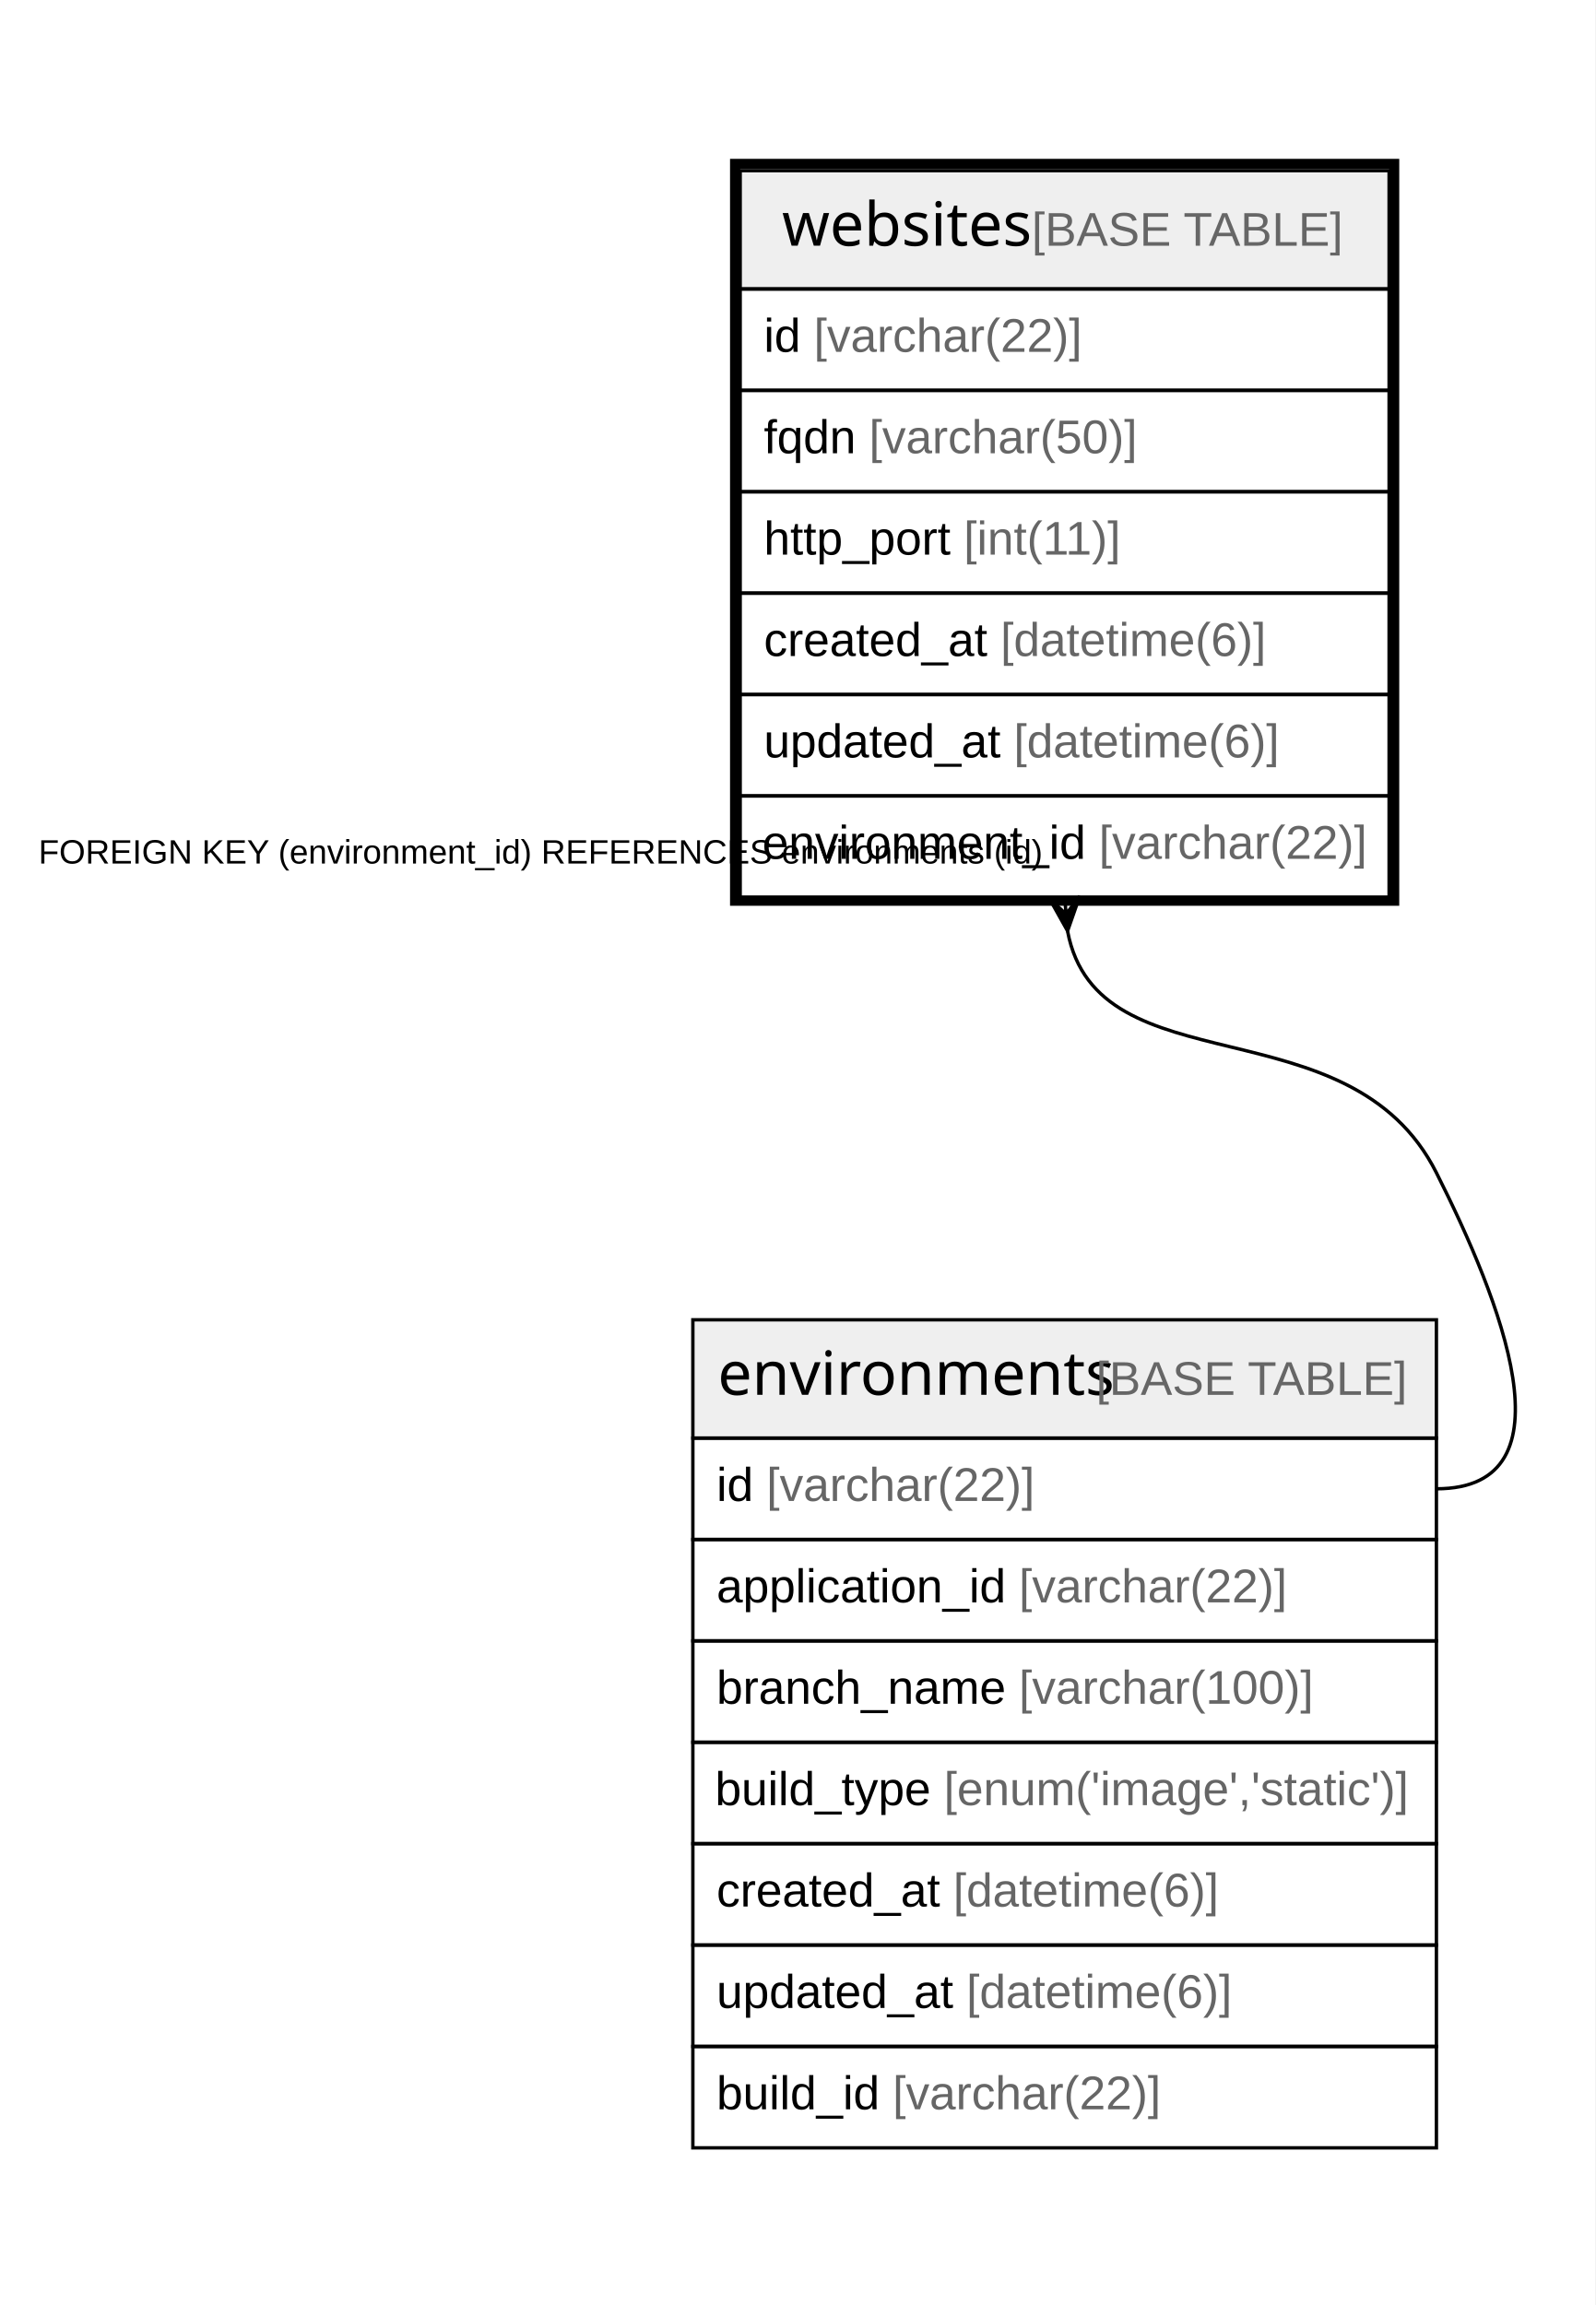
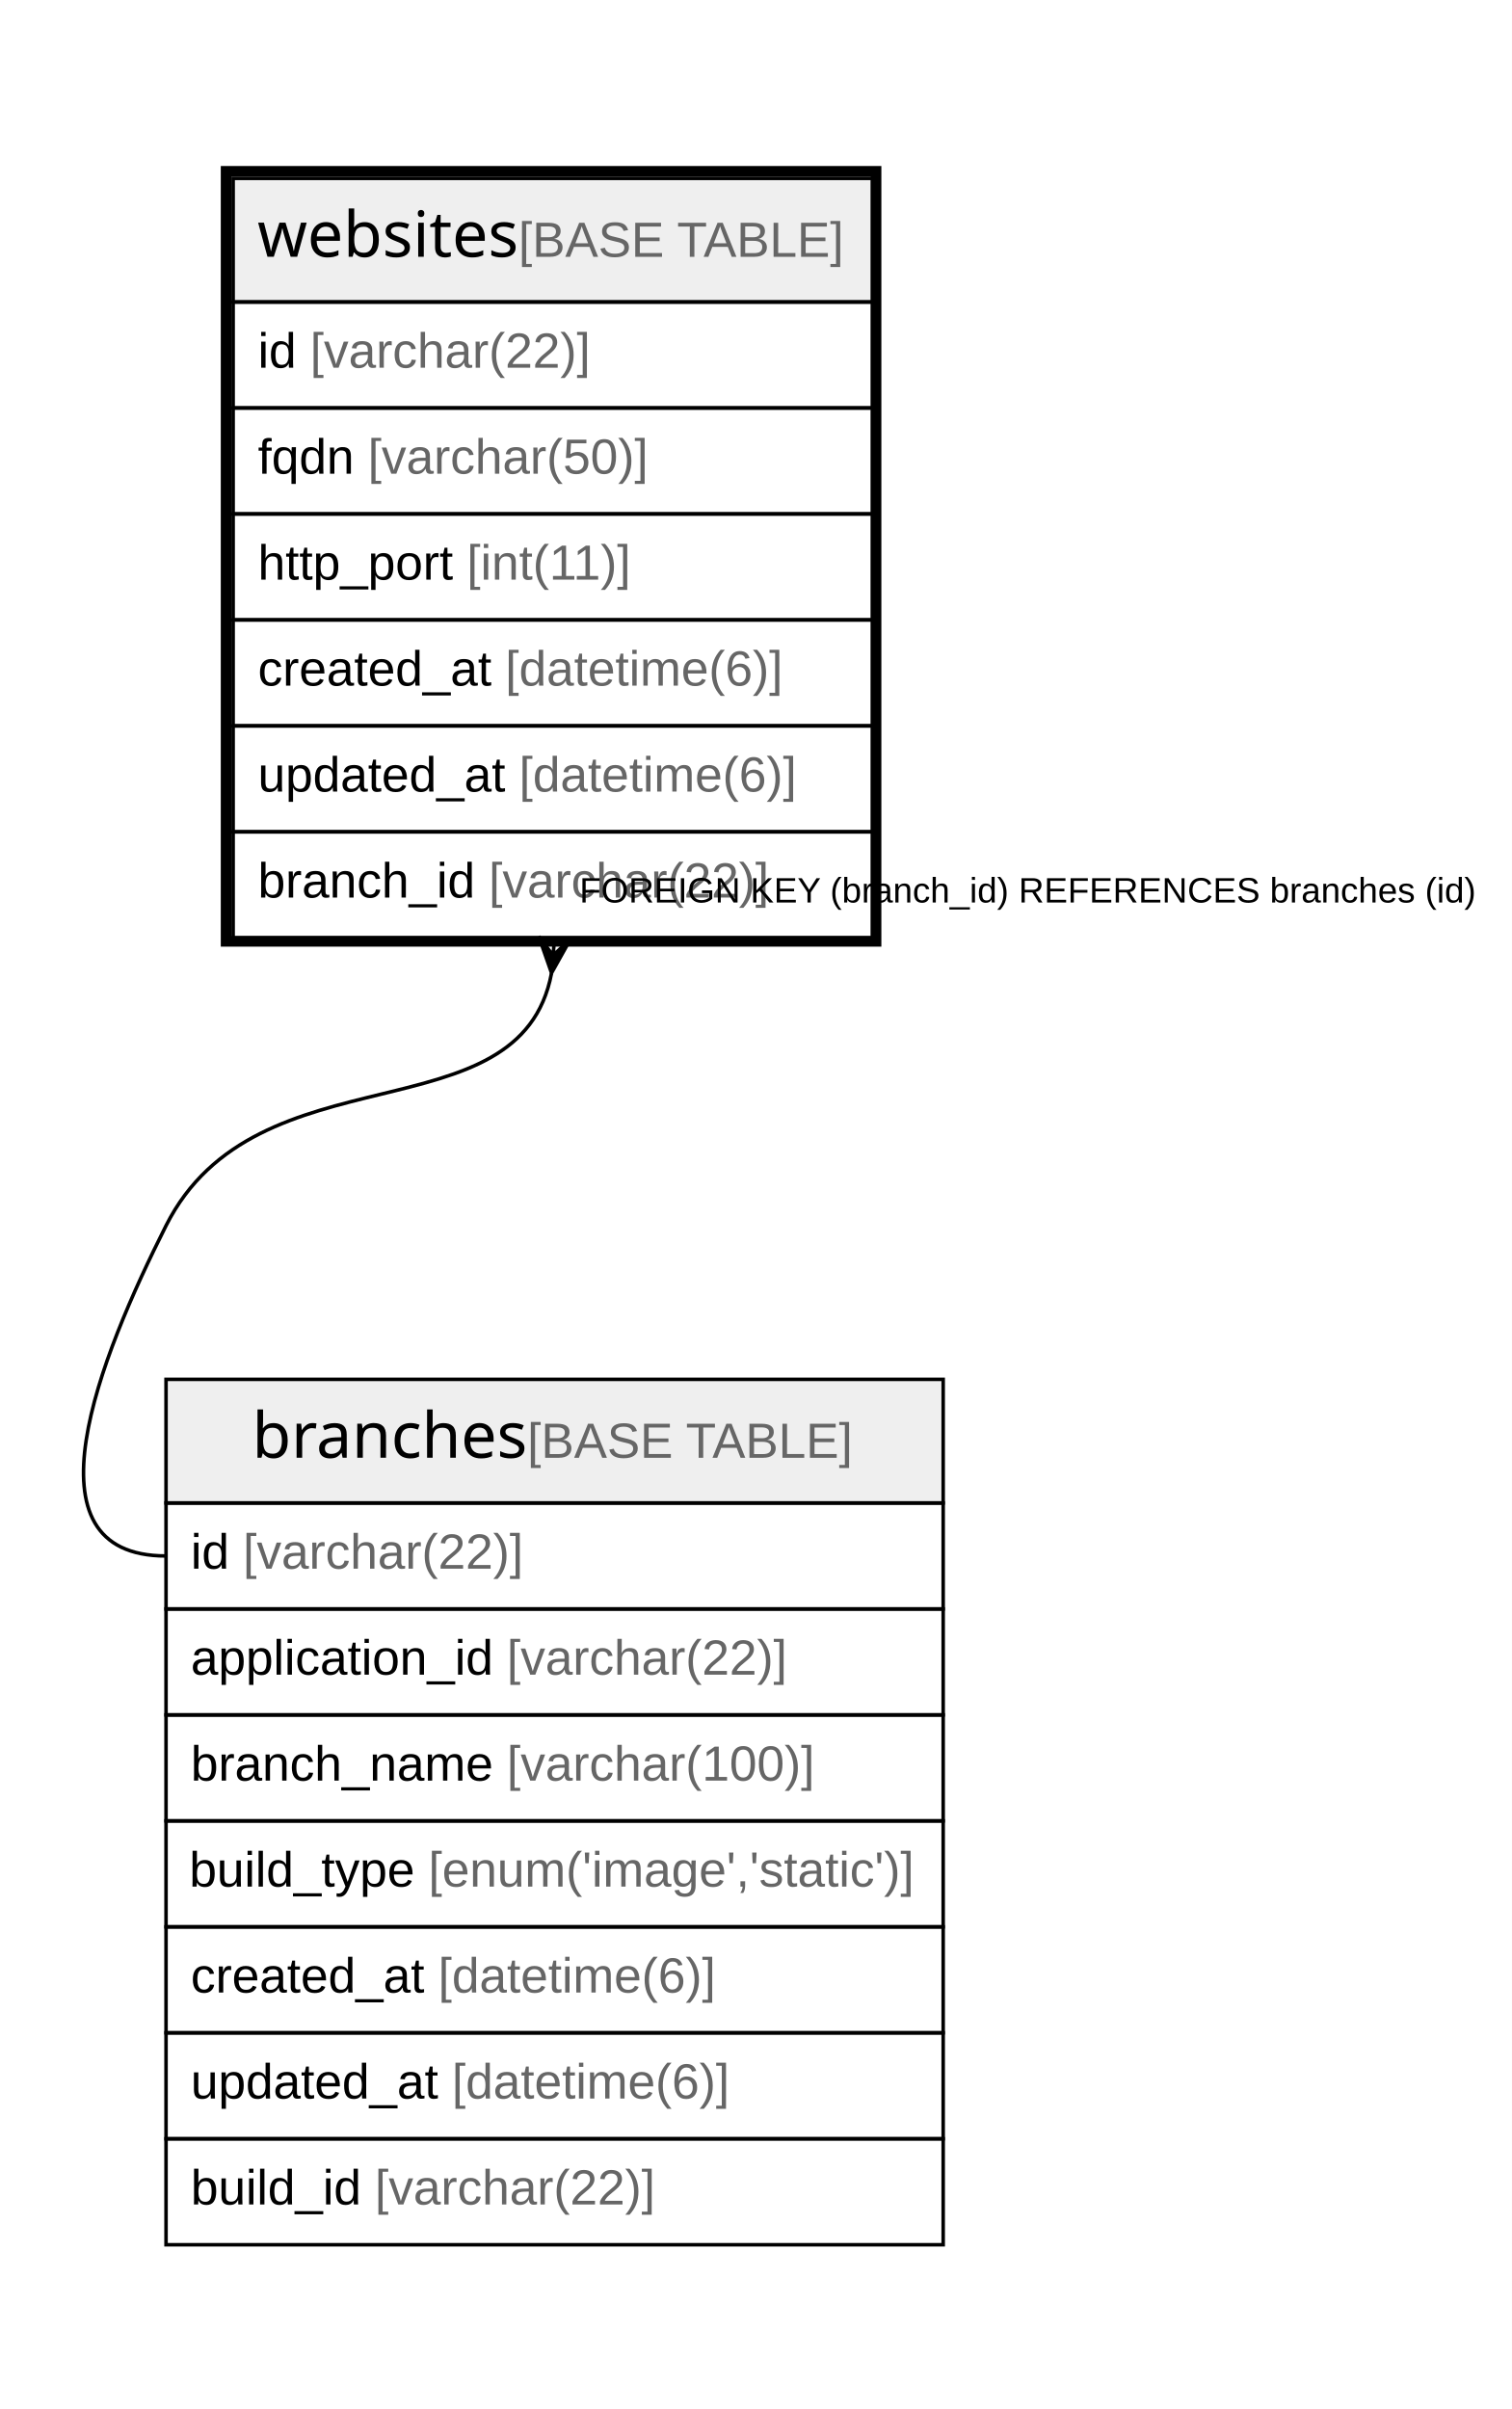
- <svg xmlns="http://www.w3.org/2000/svg" width="472pt" height="682pt" viewBox="0.00 0.00 472.00 682.00">
+ <svg xmlns="http://www.w3.org/2000/svg" width="428pt" height="682pt" viewBox="0.00 0.00 428.00 682.00">
  <g id="graph0" class="graph" transform="scale(1 1) rotate(0) translate(4 678)">
-     <polygon fill="#ffffff" stroke="transparent" points="-4,4 -4,-678 468,-678 468,4 -4,4" />
+     <polygon fill="#ffffff" stroke="transparent" points="-4,4 -4,-678 424,-678 424,4 -4,4" />
    <g id="node1" class="node">
-       <polygon fill="#efefef" stroke="transparent" points="215,-592.5 215,-627.5 407,-627.5 407,-592.5 215,-592.5" />
-       <polygon fill="none" stroke="#000000" points="215,-592.5 215,-627.5 407,-627.5 407,-592.5 215,-592.5" />
-       <text text-anchor="start" x="227.369" y="-605.3" font-family="Arial Bold" font-size="18.00" fill="#000000">
-                 websites
-             </text>
-       <text text-anchor="start" x="297.378" y="-605.3" font-family="Arial" font-size="14.00" fill="#000000" />
-       <text text-anchor="start" x="301.268" y="-605.3" font-family="Arial" font-size="14.00" fill="#666666">[BASE
-                 TABLE]
-             </text>
-       <polygon fill="none" stroke="#000000" points="215,-562.5 215,-592.5 407,-592.5 407,-562.5 215,-562.5" />
-       <text text-anchor="start" x="222" y="-573.9" font-family="Arial" font-size="14.00" fill="#000000">id</text>
-       <text text-anchor="start" x="236.78" y="-573.9" font-family="Arial" font-size="14.00" fill="#666666">
-                 [varchar(22)]
-             </text>
-       <polygon fill="none" stroke="#000000" points="215,-532.5 215,-562.5 407,-562.5 407,-532.5 215,-532.5" />
-       <text text-anchor="start" x="222" y="-543.9" font-family="Arial" font-size="14.00" fill="#000000">fqdn
-             </text>
-       <text text-anchor="start" x="253.129" y="-543.9" font-family="Arial" font-size="14.00" fill="#666666">
-                 [varchar(50)]
-             </text>
-       <polygon fill="none" stroke="#000000" points="215,-502.5 215,-532.5 407,-532.5 407,-502.5 215,-502.5" />
-       <text text-anchor="start" x="222" y="-513.9" font-family="Arial" font-size="14.00" fill="#000000">
-                 http_port
-             </text>
-       <text text-anchor="start" x="281.136" y="-513.9" font-family="Arial" font-size="14.00" fill="#666666">
-                 [int(11)]
-             </text>
-       <polygon fill="none" stroke="#000000" points="215,-472.5 215,-502.5 407,-502.5 407,-472.5 215,-472.5" />
-       <text text-anchor="start" x="222" y="-483.9" font-family="Arial" font-size="14.00" fill="#000000">
-                 created_at
-             </text>
-       <text text-anchor="start" x="292.028" y="-483.9" font-family="Arial" font-size="14.00" fill="#666666">
-                 [datetime(6)]
-             </text>
-       <polygon fill="none" stroke="#000000" points="215,-442.5 215,-472.5 407,-472.5 407,-442.5 215,-442.5" />
-       <text text-anchor="start" x="222" y="-453.9" font-family="Arial" font-size="14.00" fill="#000000">
-                 updated_at
-             </text>
-       <text text-anchor="start" x="295.933" y="-453.9" font-family="Arial" font-size="14.00" fill="#666666">
-                 [datetime(6)]
-             </text>
-       <polygon fill="none" stroke="#000000" points="215,-412.5 215,-442.5 407,-442.5 407,-412.5 215,-412.5" />
-       <text text-anchor="start" x="221.543" y="-423.9" font-family="Arial" font-size="14.00" fill="#000000">
-                 environment_id
-             </text>
-       <text text-anchor="start" x="321.12" y="-423.9" font-family="Arial" font-size="14.00" fill="#666666">
-                 [varchar(22)]
-             </text>
-       <polygon fill="none" stroke="#000000" stroke-width="3" points="213.5,-411.5 213.5,-629.5 408.5,-629.5 408.5,-411.5 213.5,-411.5" />
+       <polygon fill="#efefef" stroke="transparent" points="62,-592.5 62,-627.5 243,-627.5 243,-592.5 62,-592.5" />
+       <polygon fill="none" stroke="#000000" points="62,-592.5 62,-627.5 243,-627.5 243,-592.5 62,-592.5" />
+       <text text-anchor="start" x="68.868" y="-605.3" font-family="Arial Bold" font-size="18.00" fill="#000000">websites</text>
+       <text text-anchor="start" x="138.878" y="-605.3" font-family="Arial" font-size="14.00" fill="#000000"> </text>
+       <text text-anchor="start" x="142.768" y="-605.3" font-family="Arial" font-size="14.00" fill="#666666">[BASE TABLE]</text>
+       <polygon fill="none" stroke="#000000" points="62,-562.5 62,-592.5 243,-592.5 243,-562.5 62,-562.5" />
+       <text text-anchor="start" x="69" y="-573.9" font-family="Arial" font-size="14.00" fill="#000000">id </text>
+       <text text-anchor="start" x="83.78" y="-573.9" font-family="Arial" font-size="14.00" fill="#666666">[varchar(22)]</text>
+       <polygon fill="none" stroke="#000000" points="62,-532.5 62,-562.5 243,-562.5 243,-532.5 62,-532.5" />
+       <text text-anchor="start" x="69" y="-543.9" font-family="Arial" font-size="14.00" fill="#000000">fqdn </text>
+       <text text-anchor="start" x="100.129" y="-543.9" font-family="Arial" font-size="14.00" fill="#666666">[varchar(50)]</text>
+       <polygon fill="none" stroke="#000000" points="62,-502.5 62,-532.5 243,-532.5 243,-502.5 62,-502.5" />
+       <text text-anchor="start" x="69" y="-513.9" font-family="Arial" font-size="14.00" fill="#000000">http_port </text>
+       <text text-anchor="start" x="128.136" y="-513.9" font-family="Arial" font-size="14.00" fill="#666666">[int(11)]</text>
+       <polygon fill="none" stroke="#000000" points="62,-472.5 62,-502.5 243,-502.5 243,-472.5 62,-472.5" />
+       <text text-anchor="start" x="69" y="-483.9" font-family="Arial" font-size="14.00" fill="#000000">created_at </text>
+       <text text-anchor="start" x="139.028" y="-483.9" font-family="Arial" font-size="14.00" fill="#666666">[datetime(6)]</text>
+       <polygon fill="none" stroke="#000000" points="62,-442.5 62,-472.5 243,-472.5 243,-442.5 62,-442.5" />
+       <text text-anchor="start" x="69" y="-453.9" font-family="Arial" font-size="14.00" fill="#000000">updated_at </text>
+       <text text-anchor="start" x="142.933" y="-453.9" font-family="Arial" font-size="14.00" fill="#666666">[datetime(6)]</text>
+       <polygon fill="none" stroke="#000000" points="62,-412.5 62,-442.5 243,-442.5 243,-412.5 62,-412.5" />
+       <text text-anchor="start" x="69" y="-423.9" font-family="Arial" font-size="14.00" fill="#000000">branch_id </text>
+       <text text-anchor="start" x="134.353" y="-423.9" font-family="Arial" font-size="14.00" fill="#666666">[varchar(22)]</text>
+       <polygon fill="none" stroke="#000000" stroke-width="3" points="60,-411.5 60,-629.5 244,-629.5 244,-411.5 60,-411.5" />
    </g>
    <g id="node2" class="node">
-       <polygon fill="#efefef" stroke="transparent" points="201,-252.5 201,-287.5 421,-287.5 421,-252.5 201,-252.5" />
-       <polygon fill="none" stroke="#000000" points="201,-252.5 201,-287.5 421,-287.5 421,-252.5 201,-252.5" />
-       <text text-anchor="start" x="208.364" y="-265.3" font-family="Arial Bold" font-size="18.00" fill="#000000">
-                 environments
-             </text>
-       <text text-anchor="start" x="316.382" y="-265.3" font-family="Arial" font-size="14.00" fill="#000000" />
-       <text text-anchor="start" x="320.273" y="-265.3" font-family="Arial" font-size="14.00" fill="#666666">[BASE
-                 TABLE]
-             </text>
-       <polygon fill="none" stroke="#000000" points="201,-222.5 201,-252.5 421,-252.5 421,-222.5 201,-222.5" />
-       <text text-anchor="start" x="208" y="-233.9" font-family="Arial" font-size="14.00" fill="#000000">id</text>
-       <text text-anchor="start" x="222.78" y="-233.9" font-family="Arial" font-size="14.00" fill="#666666">
-                 [varchar(22)]
-             </text>
-       <polygon fill="none" stroke="#000000" points="201,-192.5 201,-222.5 421,-222.5 421,-192.5 201,-192.5" />
-       <text text-anchor="start" x="208" y="-203.9" font-family="Arial" font-size="14.00" fill="#000000">
-                 application_id
-             </text>
-       <text text-anchor="start" x="297.468" y="-203.9" font-family="Arial" font-size="14.00" fill="#666666">
-                 [varchar(22)]
-             </text>
-       <polygon fill="none" stroke="#000000" points="201,-162.5 201,-192.5 421,-192.5 421,-162.5 201,-162.5" />
-       <text text-anchor="start" x="208" y="-173.9" font-family="Arial" font-size="14.00" fill="#000000">
-                 branch_name
-             </text>
-       <text text-anchor="start" x="297.473" y="-173.9" font-family="Arial" font-size="14.00" fill="#666666">
-                 [varchar(100)]
-             </text>
-       <polygon fill="none" stroke="#000000" points="201,-132.5 201,-162.5 421,-162.5 421,-132.5 201,-132.5" />
-       <text text-anchor="start" x="207.576" y="-143.9" font-family="Arial" font-size="14.00" fill="#000000">
-                 build_type
-             </text>
-       <text text-anchor="start" x="275.266" y="-143.9" font-family="Arial" font-size="14.00" fill="#666666">
-                 [enum('image','static')]
-             </text>
-       <polygon fill="none" stroke="#000000" points="201,-102.5 201,-132.5 421,-132.5 421,-102.5 201,-102.5" />
-       <text text-anchor="start" x="208" y="-113.9" font-family="Arial" font-size="14.00" fill="#000000">
-                 created_at
-             </text>
-       <text text-anchor="start" x="278.028" y="-113.9" font-family="Arial" font-size="14.00" fill="#666666">
-                 [datetime(6)]
-             </text>
-       <polygon fill="none" stroke="#000000" points="201,-72.5 201,-102.5 421,-102.5 421,-72.5 201,-72.5" />
-       <text text-anchor="start" x="208" y="-83.9" font-family="Arial" font-size="14.00" fill="#000000">
-                 updated_at
-             </text>
-       <text text-anchor="start" x="281.933" y="-83.9" font-family="Arial" font-size="14.00" fill="#666666">
-                 [datetime(6)]
-             </text>
-       <polygon fill="none" stroke="#000000" points="201,-42.5 201,-72.5 421,-72.5 421,-42.5 201,-42.5" />
-       <text text-anchor="start" x="208" y="-53.9" font-family="Arial" font-size="14.00" fill="#000000">build_id
-             </text>
-       <text text-anchor="start" x="260.123" y="-53.9" font-family="Arial" font-size="14.00" fill="#666666">
-                 [varchar(22)]
-             </text>
+       <polygon fill="#efefef" stroke="transparent" points="43,-252.5 43,-287.5 263,-287.5 263,-252.5 43,-252.5" />
+       <polygon fill="none" stroke="#000000" points="43,-252.5 43,-287.5 263,-287.5 263,-252.5 43,-252.5" />
+       <text text-anchor="start" x="67.362" y="-265.3" font-family="Arial Bold" font-size="18.00" fill="#000000">branches</text>
+       <text text-anchor="start" x="141.385" y="-265.3" font-family="Arial" font-size="14.00" fill="#000000"> </text>
+       <text text-anchor="start" x="145.275" y="-265.3" font-family="Arial" font-size="14.00" fill="#666666">[BASE TABLE]</text>
+       <polygon fill="none" stroke="#000000" points="43,-222.5 43,-252.5 263,-252.5 263,-222.5 43,-222.5" />
+       <text text-anchor="start" x="50" y="-233.9" font-family="Arial" font-size="14.00" fill="#000000">id </text>
+       <text text-anchor="start" x="64.78" y="-233.9" font-family="Arial" font-size="14.00" fill="#666666">[varchar(22)]</text>
+       <polygon fill="none" stroke="#000000" points="43,-192.5 43,-222.5 263,-222.5 263,-192.5 43,-192.5" />
+       <text text-anchor="start" x="50" y="-203.9" font-family="Arial" font-size="14.00" fill="#000000">application_id </text>
+       <text text-anchor="start" x="139.468" y="-203.9" font-family="Arial" font-size="14.00" fill="#666666">[varchar(22)]</text>
+       <polygon fill="none" stroke="#000000" points="43,-162.5 43,-192.5 263,-192.5 263,-162.5 43,-162.5" />
+       <text text-anchor="start" x="50" y="-173.9" font-family="Arial" font-size="14.00" fill="#000000">branch_name </text>
+       <text text-anchor="start" x="139.473" y="-173.9" font-family="Arial" font-size="14.00" fill="#666666">[varchar(100)]</text>
+       <polygon fill="none" stroke="#000000" points="43,-132.5 43,-162.5 263,-162.5 263,-132.5 43,-132.5" />
+       <text text-anchor="start" x="49.576" y="-143.9" font-family="Arial" font-size="14.00" fill="#000000">build_type </text>
+       <text text-anchor="start" x="117.266" y="-143.9" font-family="Arial" font-size="14.00" fill="#666666">[enum('image','static')]</text>
+       <polygon fill="none" stroke="#000000" points="43,-102.5 43,-132.5 263,-132.5 263,-102.5 43,-102.5" />
+       <text text-anchor="start" x="50" y="-113.9" font-family="Arial" font-size="14.00" fill="#000000">created_at </text>
+       <text text-anchor="start" x="120.028" y="-113.9" font-family="Arial" font-size="14.00" fill="#666666">[datetime(6)]</text>
+       <polygon fill="none" stroke="#000000" points="43,-72.5 43,-102.5 263,-102.5 263,-72.5 43,-72.5" />
+       <text text-anchor="start" x="50" y="-83.9" font-family="Arial" font-size="14.00" fill="#000000">updated_at </text>
+       <text text-anchor="start" x="123.933" y="-83.9" font-family="Arial" font-size="14.00" fill="#666666">[datetime(6)]</text>
+       <polygon fill="none" stroke="#000000" points="43,-42.5 43,-72.5 263,-72.5 263,-42.5 43,-42.5" />
+       <text text-anchor="start" x="50" y="-53.9" font-family="Arial" font-size="14.00" fill="#000000">build_id </text>
+       <text text-anchor="start" x="102.123" y="-53.9" font-family="Arial" font-size="14.00" fill="#666666">[varchar(22)]</text>
    </g>
    <g id="edge1" class="edge">
-       <path fill="none" stroke="#000000" d="M311.878,-402.447C320.803,-355.411 395.287,-382.052 421,-331 439.693,-293.886 462.556,-237.5 421,-237.5" />
-       <polygon fill="#000000" stroke="#000000" points="311.87,-402.538 306.517,-412.108 311.435,-407.519 311,-412.5 311,-412.5 311,-412.5 311.435,-407.519 315.483,-412.892 311.87,-402.538 311.87,-402.538" />
-       <text text-anchor="start" x="7.382" y="-422.5" font-family="Arial" font-size="10.00" fill="#000000">FOREIGN
-                 KEY (environment_id) REFERENCES environments (id)
-             </text>
+       <path fill="none" stroke="#000000" d="M152.122,-402.447C143.197,-355.411 68.713,-382.052 43,-331 24.307,-293.886 1.444,-237.5 43,-237.5" />
+       <polygon fill="#000000" stroke="#000000" points="152.13,-402.538 148.517,-412.892 152.565,-407.519 153,-412.5 153,-412.5 153,-412.5 152.565,-407.519 157.483,-412.108 152.13,-402.538 152.13,-402.538" />
+       <text text-anchor="start" x="160.048" y="-422.5" font-family="Arial" font-size="10.00" fill="#000000">FOREIGN KEY (branch_id) REFERENCES branches (id)</text>
    </g>
  </g>
</svg>
